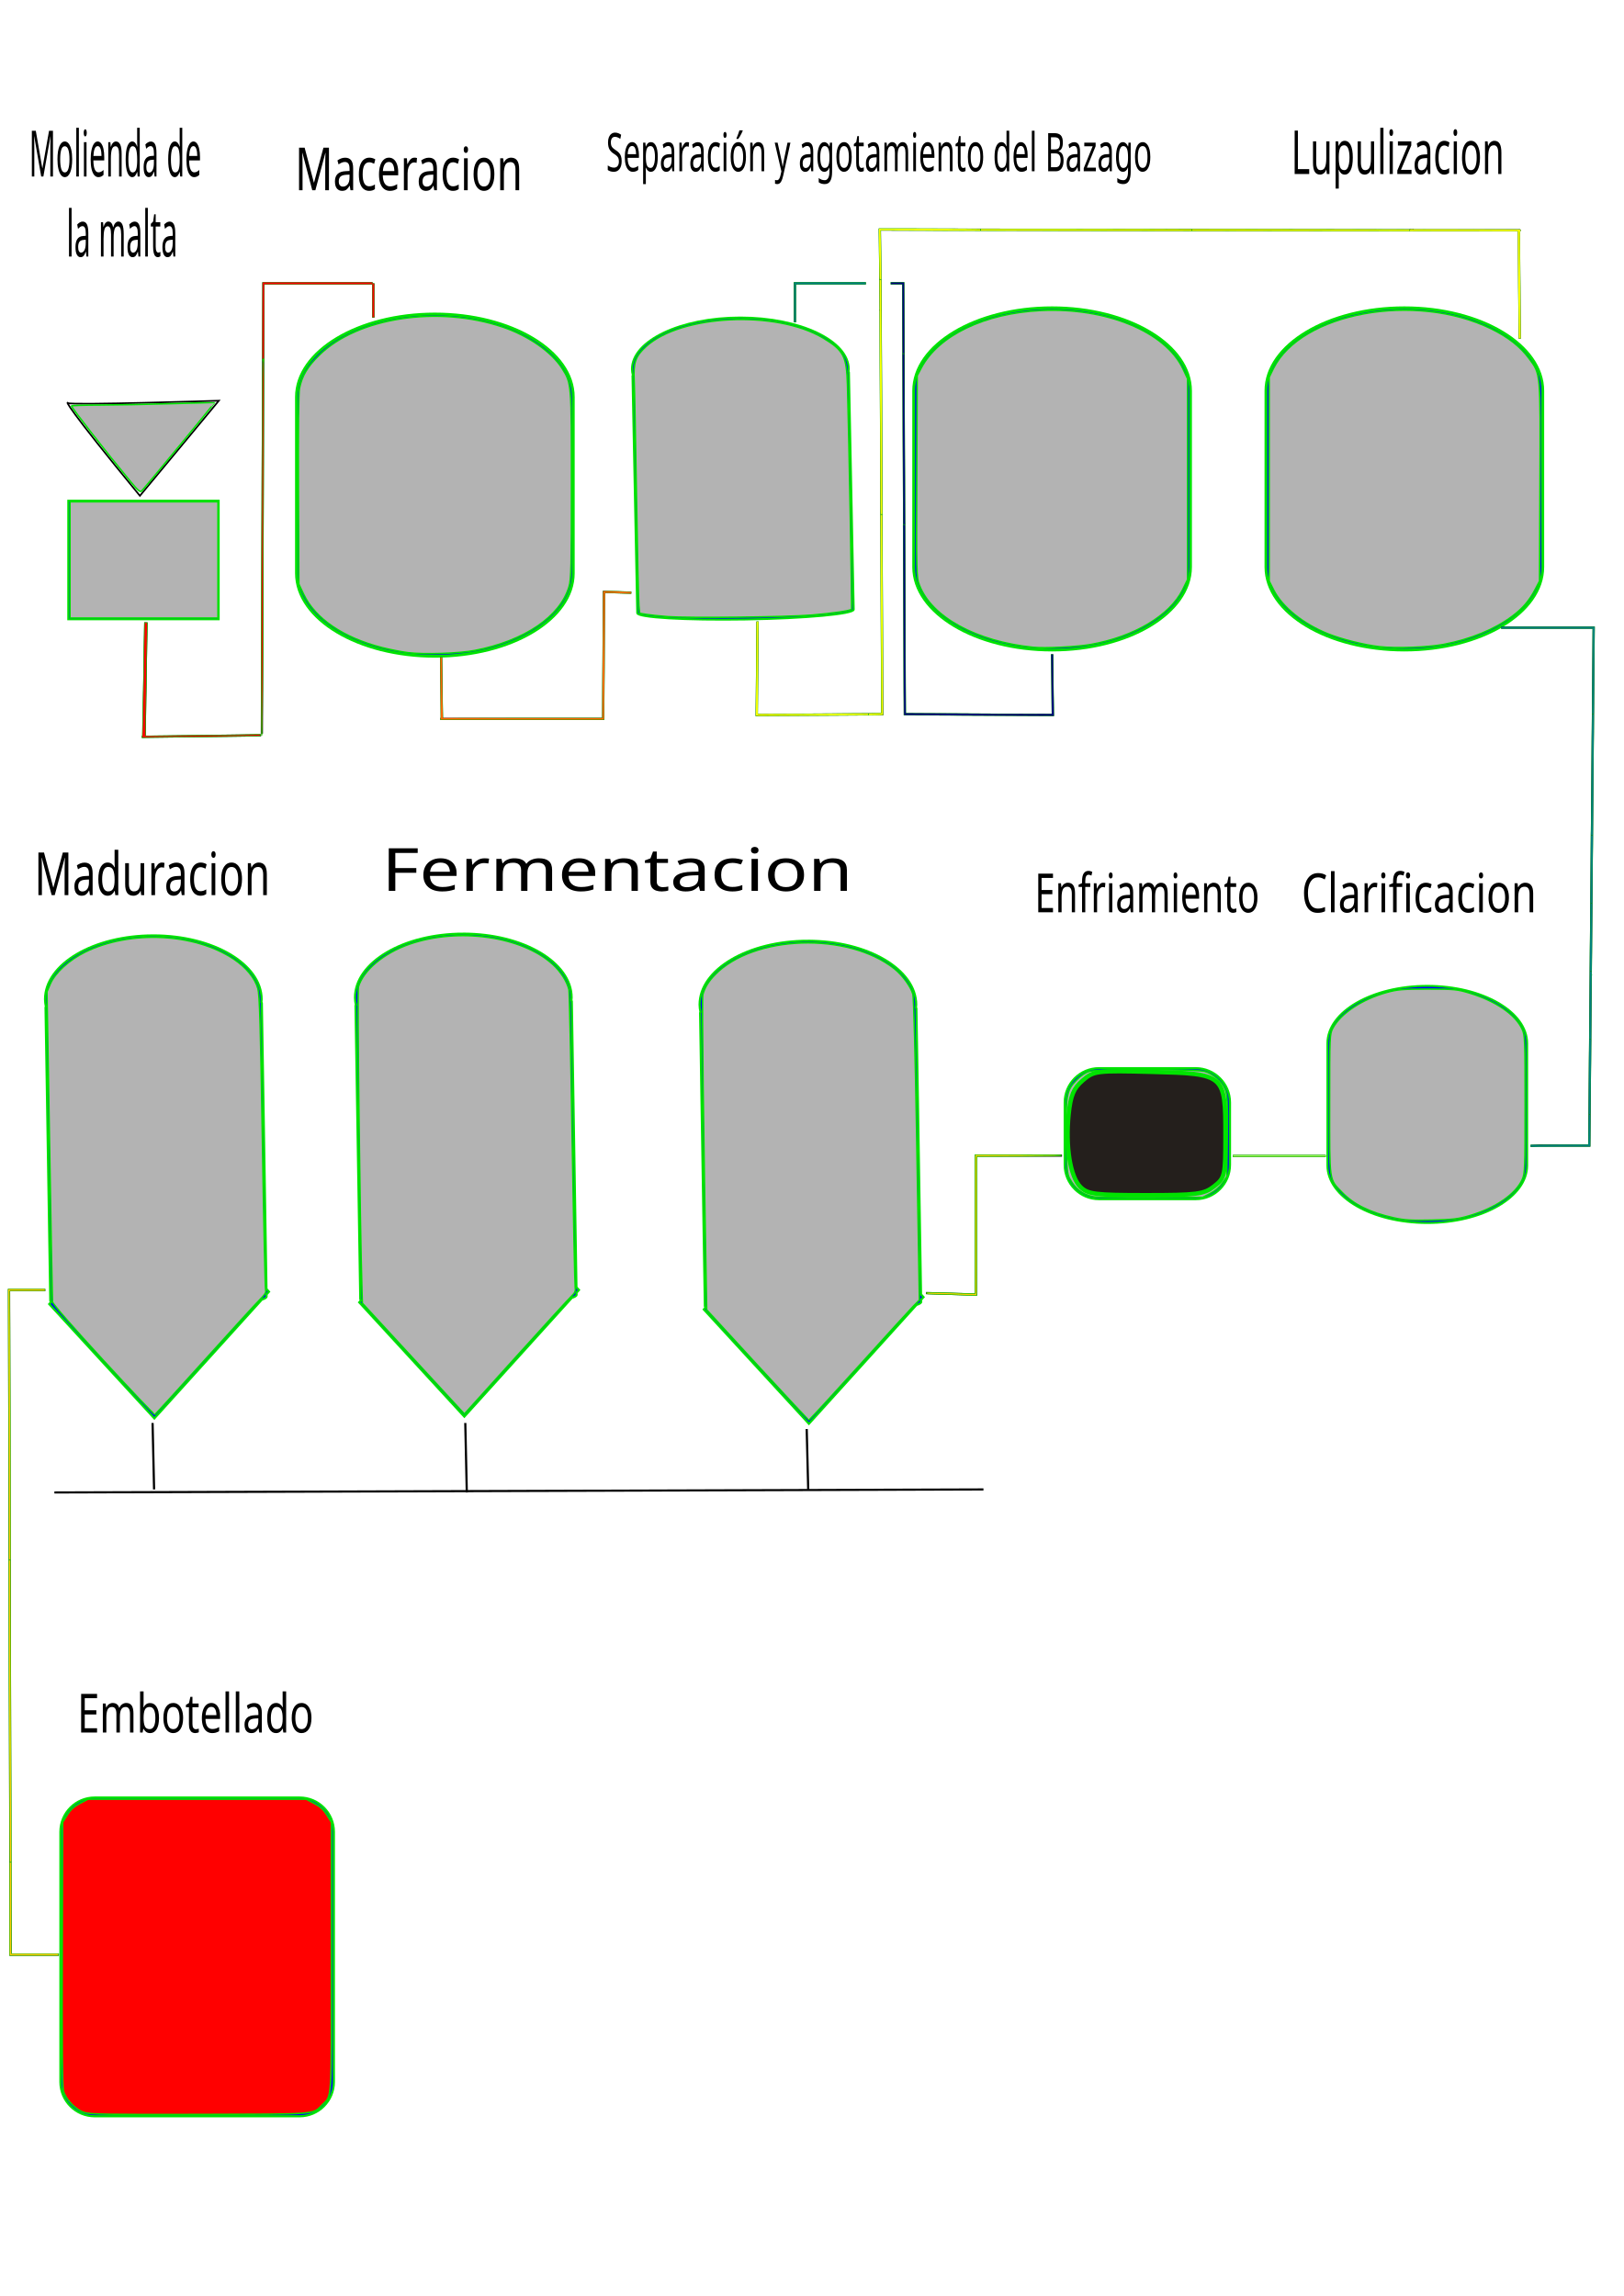
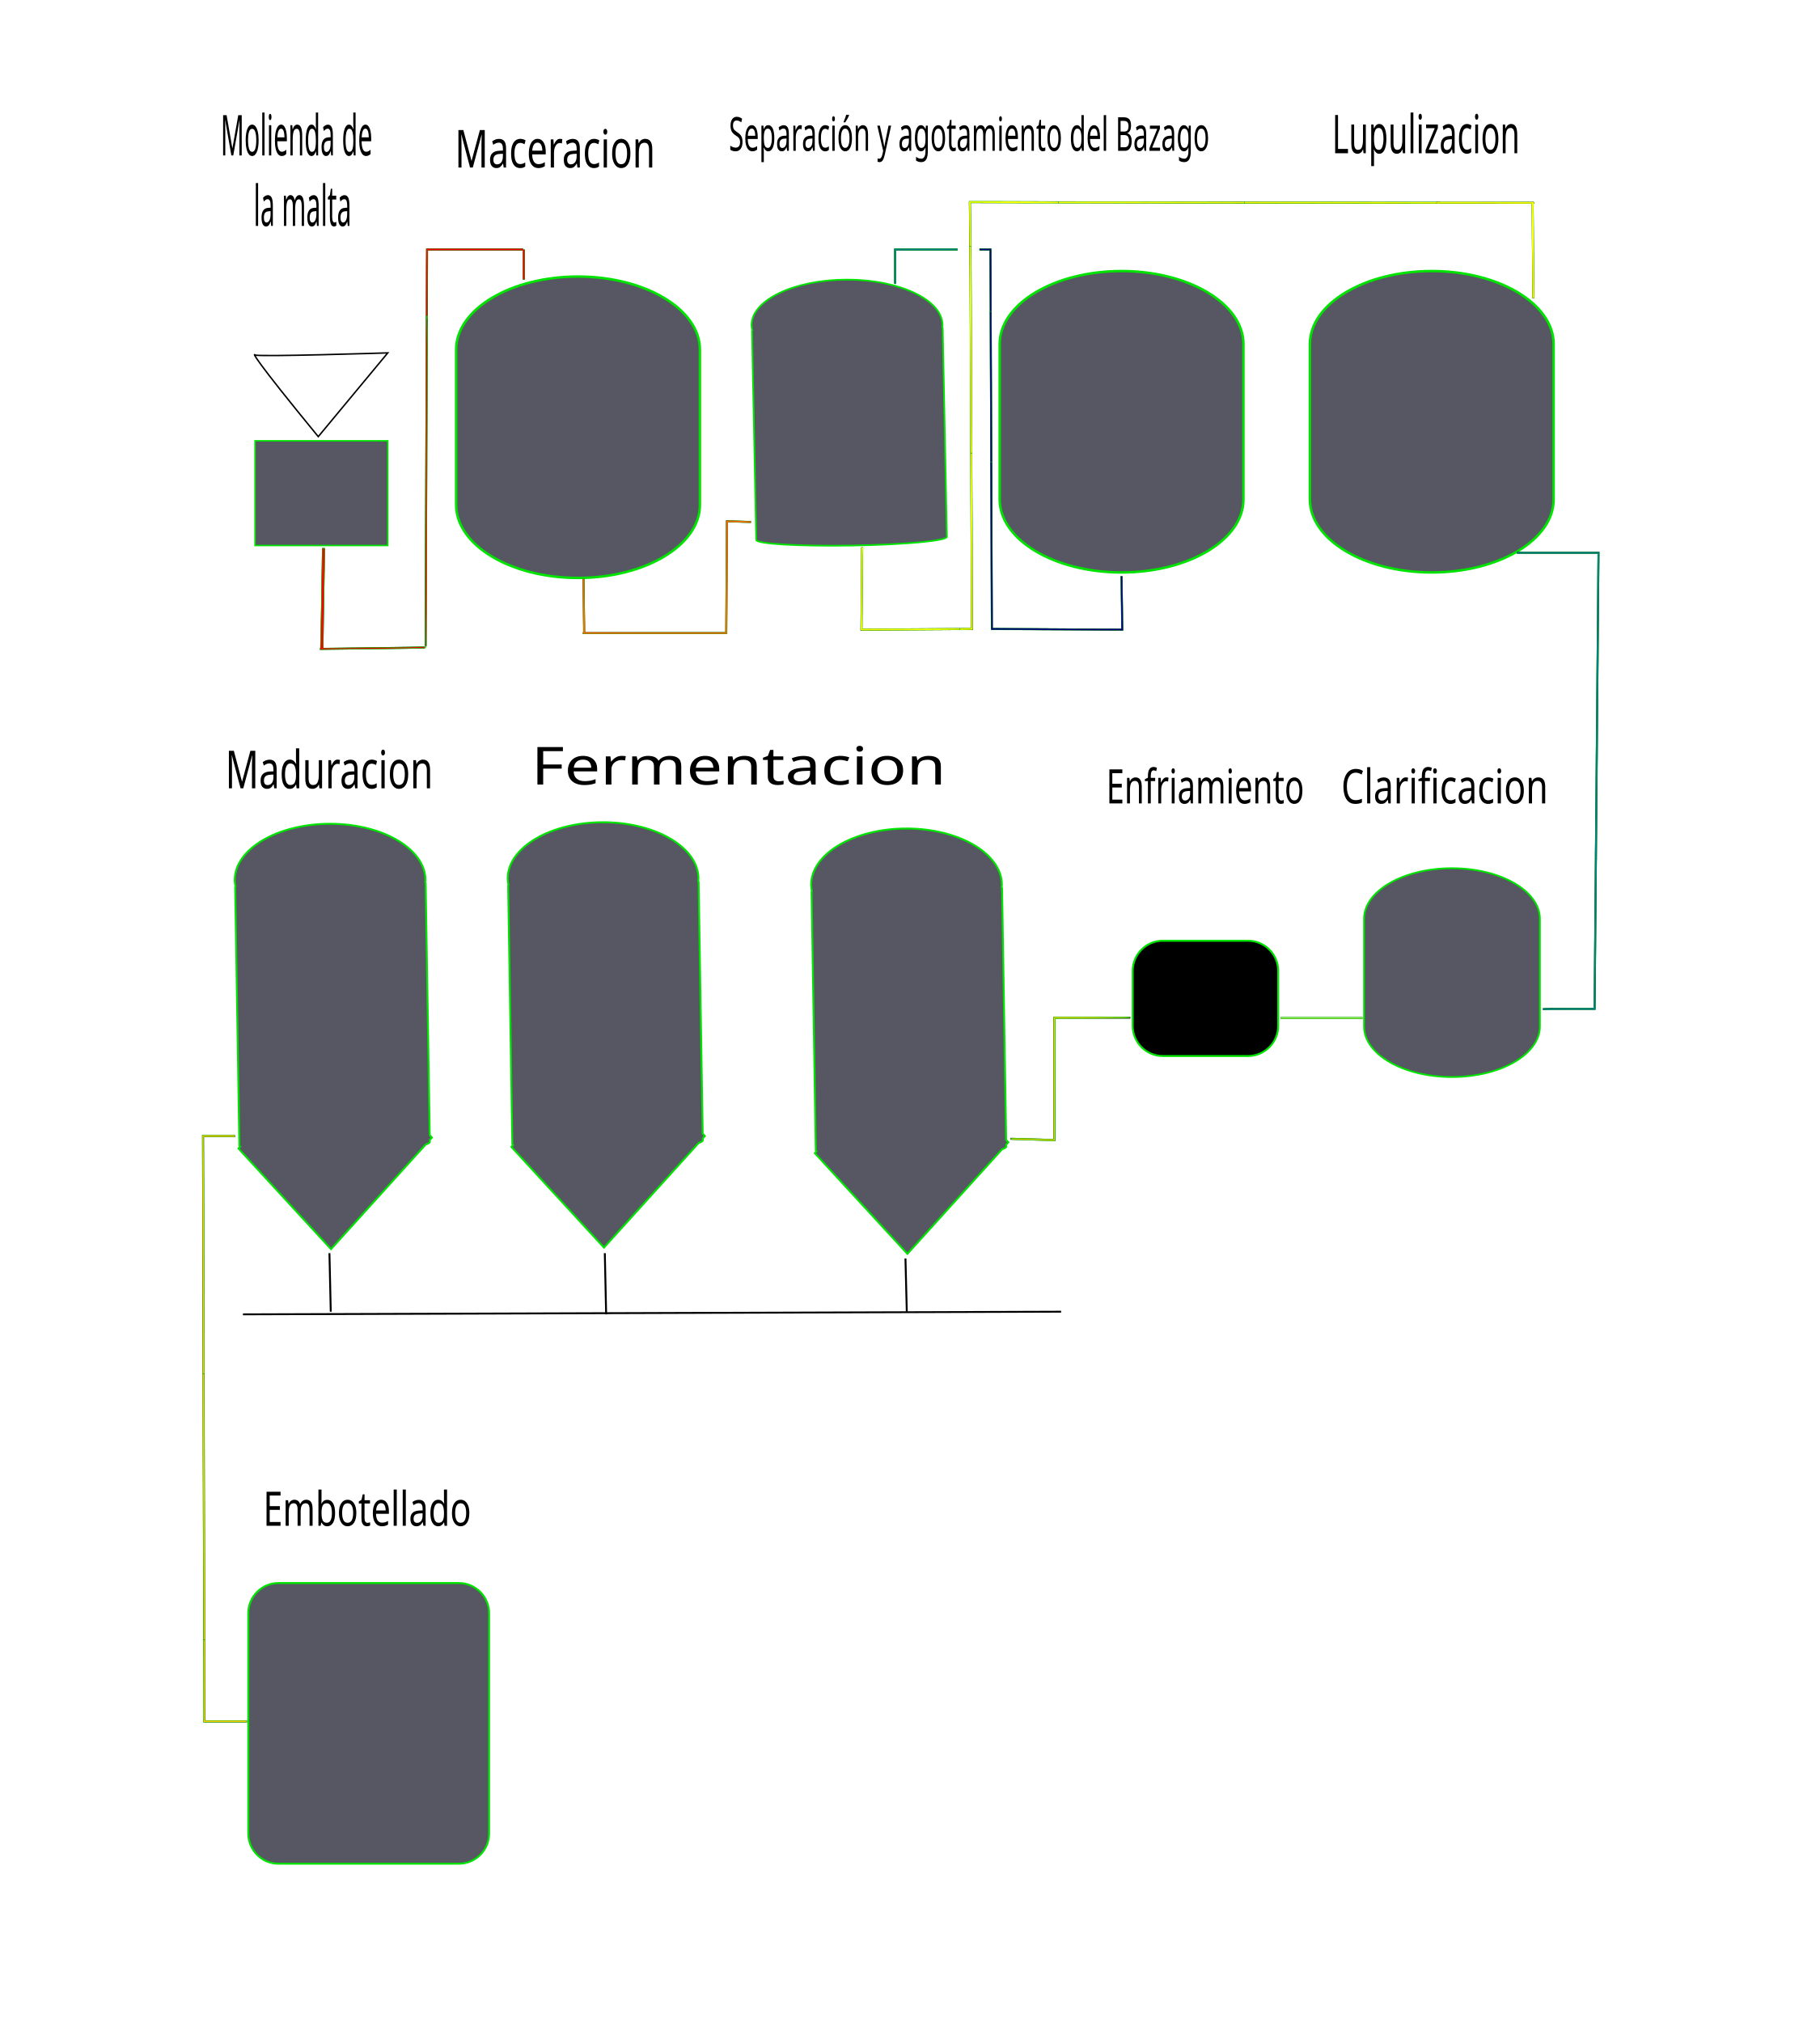
- <svg xmlns="http://www.w3.org/2000/svg" version="1.1" id="svg" viewBox="0 0 744.094 1052.362" height="297mm" width="210mm">
+ <svg xmlns="http://www.w3.org/2000/svg" version="1.1" id="svg" viewBox="0 0 744.094 1052.362" height="250mm" width="225mm">
  <defs id="defs4" />
-   <rect ry="38.025" rx="210.669" y="143.935" x="135.858" height="156.855" width="126.855" id="rect3336" topico="/PM/Brewery/a" style="opacity:1;fill:#0000ff;fill-opacity:1;stroke:#00e300;stroke-width:1.288;stroke-opacity:1" />
-   <rect style="opacity:1;fill:#0000ff;fill-opacity:1;stroke:#00e300;stroke-width:1.288;stroke-opacity:1" id="rect3338" width="126.855" height="156.855" x="418.716" y="141.078" rx="210.669" ry="38.025" />
-   <rect ry="38.025" rx="210.669" y="141.078" x="580.144" height="156.855" width="126.855" id="rect3340" style="opacity:1;fill:#0000ff;fill-opacity:1;stroke:#00e300;stroke-width:1.288;stroke-opacity:1" />
-   <path id="rect3342" d="m 339.285,145.54 a 49.678,23.673 0 0 0 -49.679,23.673 49.678,23.673 0 0 0 0.397,2.745 c -0.102,0.101 -0.168,0.202 -0.166,0.303 l 2.186,108.743 c 0.042,2.072 22.199,3.378 49.681,2.928 27.482,-0.45 49.572,-2.48 49.531,-4.552 l -2.184,-108.742 c -0.002,-0.11 -0.08,-0.217 -0.203,-0.322 a 49.678,23.673 0 0 0 0.115,-1.104 49.678,23.673 0 0 0 -49.677,-23.673 z" style="opacity:1;fill:#0000ff;fill-opacity:1;stroke:#00e300;stroke-width:0.885;stroke-opacity:1" />
-   <rect style="opacity:1;fill:#0000ff;fill-opacity:1;stroke:#00e300;stroke-width:0.911;stroke-opacity:1" id="rect3352" width="91.518" height="108.661" x="608.325" y="451.875" rx="151.985" ry="26.342" />
-   <rect ry="0" rx="67.557" y="229.428" x="31.217" height="54.485" width="69.066" id="rect3344" topico="/PM/Brewery/a" style="opacity:1;fill:#0000ff;fill-opacity:1;stroke:#00e300;stroke-width:0.765;stroke-opacity:1" />
-   <path id="path3346" d="m 64.106,227.248 c -33.985,-41.408 -33.985,-43.588 -32.889,-42.498 1.096,1.09 69.066,-1.09 69.066,-1.09 z" style="fill:none;fill-rule:evenodd;stroke:#000000;stroke-width:0.765px;stroke-linecap:butt;stroke-linejoin:miter;stroke-opacity:1" />
-   <rect rx="15.714" y="489.611" x="487.939" height="60" width="75.714" id="rect3365" style="opacity:1;fill:#0000ff;fill-opacity:1;stroke:#00e300;stroke-opacity:1" />
+   <rect ry="38.025" rx="210.669" y="143.935" x="135.858" height="156.855" width="126.855" id="maceracion" topico="/PM/Brewery/Maceracion" style="opacity:1;fill:#575764;fill-opacity:1;stroke:#00e300;stroke-width:1.288;stroke-opacity:1" />
+   <rect style="opacity:1;fill:#575764;fill-opacity:1;stroke:#00e300;stroke-width:1.288;stroke-opacity:1" id="agotamiento" topico="/PM/Brewery/agotamiento" width="126.855" height="156.855" x="418.716" y="141.078" rx="210.669" ry="38.025" />
+   <rect ry="38.025" rx="210.669" y="141.078" x="580.144" height="156.855" width="126.855" id="lupulizacion" topico="/PM/Brewery/Lupulizacion" style="opacity:1;fill:#575764;fill-opacity:1;stroke:#00e300;stroke-width:1.288;stroke-opacity:1" />
+   <path id="separacion" topico="/PM/Brewery/Separacion" d="m 339.285,145.54 a 49.678,23.673 0 0 0 -49.679,23.673 49.678,23.673 0 0 0 0.397,2.745 c -0.102,0.101 -0.168,0.202 -0.166,0.303 l 2.186,108.743 c 0.042,2.072 22.199,3.378 49.681,2.928 27.482,-0.45 49.572,-2.48 49.531,-4.552 l -2.184,-108.742 c -0.002,-0.11 -0.08,-0.217 -0.203,-0.322 a 49.678,23.673 0 0 0 0.115,-1.104 49.678,23.673 0 0 0 -49.677,-23.673 z" style="opacity:1;fill:#575764;fill-opacity:1;stroke:#00e300;stroke-width:0.885;stroke-opacity:1" />
+   <rect style="opacity:1;fill:#575764;fill-opacity:1;stroke:#00e300;stroke-width:0.911;stroke-opacity:1" id="clarificacion" topico="/PM/Brewery/Clarificacion" width="91.518" height="108.661" x="608.325" y="451.875" rx="151.985" ry="26.342" />
+   <rect ry="0" rx="67.557" y="229.428" x="31.217" height="54.485" width="69.066" id="molienda" topico="/PM/Brewery/Molienda" style="opacity:1;fill:#575764;fill-opacity:1;stroke:#00e300;stroke-width:0.765;stroke-opacity:1" />
+   <path id="malta" topico="/PM/Brewery/Malta" d="m 64.106,227.248 c -33.985,-41.408 -33.985,-43.588 -32.889,-42.498 1.096,1.09 69.066,-1.09 69.066,-1.09 z" style="fill:none;fill-rule:evenodd;stroke:#000000;stroke-width:0.765px;stroke-linecap:butt;stroke-linejoin:miter;stroke-opacity:1" />
+   <rect rx="15.714" y="489.611" x="487.939" height="60" width="75.714" id="enfriamiento" topico="/PM/Brewery/Enfriamiento" style="opacity:1;fill:#000000;fill-opacity:1;stroke:#00e300;stroke-opacity:1" />
  <path id="path3404" d="m 66.851,285.242 -0.845,52.456" style="fill:none;fill-rule:evenodd;stroke:#000000;stroke-width:1.538px;stroke-linecap:butt;stroke-linejoin:miter;stroke-opacity:1" />
  <path id="path3416" d="m 65,337.719 54.643,-0.714" style="fill:none;fill-rule:evenodd;stroke:#000000;stroke-width:1px;stroke-linecap:butt;stroke-linejoin:miter;stroke-opacity:1" />
  <path id="path3418" d="m 120,336.291 0.714,-206.429 50,0" style="fill:none;fill-rule:evenodd;stroke:#000000;stroke-width:1px;stroke-linecap:butt;stroke-linejoin:miter;stroke-opacity:1" />
  <path id="path3420" d="m 171.071,129.862 0,15.714" style="fill:none;fill-rule:evenodd;stroke:#000000;stroke-width:1px;stroke-linecap:butt;stroke-linejoin:miter;stroke-opacity:1" />
  <path id="path3426" d="M 202.143,301.291 202.5,329.505" style="fill:none;fill-rule:evenodd;stroke:#000000;stroke-width:1px;stroke-linecap:butt;stroke-linejoin:miter;stroke-opacity:1" />
  <path id="path3428" d="m 201.786,329.505 74.643,0 0.357,-58.214 12.5,0.357" style="fill:none;fill-rule:evenodd;stroke:#000000;stroke-width:1px;stroke-linecap:butt;stroke-linejoin:miter;stroke-opacity:1" />
  <path id="path3430" d="m 347.143,284.862 -0.357,42.857 57.5,-0.357 -0.714,-185.357" style="fill:none;fill-rule:evenodd;stroke:#000000;stroke-width:1px;stroke-linecap:butt;stroke-linejoin:miter;stroke-opacity:1" />
  <path id="path3436" d="m 403.571,142.362 -0.357,-37.143 243.214,0.357" style="fill:none;fill-rule:evenodd;stroke:#000000;stroke-width:1px;stroke-linecap:butt;stroke-linejoin:miter;stroke-opacity:1" />
  <path id="path3438" d="m 647.5,105.576 c 4.405,0 8.81,0 13.214,0 6.786,0 13.571,0 20.357,0 2.976,0 5.952,0 8.929,0 1.31,0 2.619,0 3.929,0 0.714,0 1.429,0 2.143,0 0.119,0 0.357,-0.119 0.357,0 0,0.119 -0.238,0 -0.357,0 l 0.357,49.643" style="fill:none;fill-rule:evenodd;stroke:#000000;stroke-width:1px;stroke-linecap:butt;stroke-linejoin:miter;stroke-opacity:1" />
  <path id="path3442" d="m 482.143,299.862 0.357,27.857 -64.286,-0.357 -3.571,0 -0.714,-197.5 -5.714,0" style="fill:none;fill-rule:evenodd;stroke:#000000;stroke-width:1px;stroke-linecap:butt;stroke-linejoin:miter;stroke-opacity:1" />
  <path id="path3444" d="m 396.786,129.862 -32.5,0 0,17.857" style="fill:none;fill-rule:evenodd;stroke:#000000;stroke-width:1px;stroke-linecap:butt;stroke-linejoin:miter;stroke-opacity:1" />
  <path id="path3446" d="m 687.914,287.677 42.426,0 -2.02,237.386 -23.233,0 -3.658,0.157" style="fill:none;fill-rule:evenodd;stroke:#000000;stroke-width:1px;stroke-linecap:butt;stroke-linejoin:miter;stroke-opacity:1" />
  <path id="path3448" d="m 607.5,529.862 -42.5,0" style="fill:none;fill-rule:evenodd;stroke:#000000;stroke-width:1px;stroke-linecap:butt;stroke-linejoin:miter;stroke-opacity:1" />
  <path id="path3460" d="m 486.684,529.679 -39.461,0 0,63.691 -22.846,-0.692" style="fill:none;fill-rule:evenodd;stroke:#000000;stroke-width:1px;stroke-linecap:butt;stroke-linejoin:miter;stroke-opacity:1" />
-   <rect rx="15.714" y="823.905" x="27.692" height="146.074" width="125.306" id="rect3462" style="opacity:1;fill:#0000ff;fill-opacity:1;stroke:#00e300;stroke-opacity:1" />
+   <rect rx="15.714" y="823.905" x="27.692" height="146.074" width="125.306" id="embotellado" topico="/PM/Brewery/Embotellado" style="opacity:1;fill:#575764;fill-opacity:1;stroke:#00e300;stroke-opacity:1" />
  <path id="path3464" d="m 20.769,591.293 -16.615,0 0.692,304.61 22.153,0" style="fill:none;fill-rule:evenodd;stroke:#000000;stroke-width:1px;stroke-linecap:butt;stroke-linejoin:miter;stroke-opacity:1" />
-   <path id="path3466" d="m 32.054,256.635 0,-26.653 33.922,0 33.922,0 0,26.653 0,26.653 -33.922,0 -33.922,0 0,-26.653 z" style="opacity:1;fill:#b3b3b3;fill-opacity:1;stroke:#00e300;stroke-width:0.692;stroke-opacity:1" />
-   <path id="path3468" d="M 59.626,220.511 C 48.322,206.831 32.746,186.869 32.746,186.062 c 0,-0.213 5.841,-0.4 12.981,-0.416 7.139,-0.016 21.859,-0.301 32.711,-0.634 10.852,-0.332 19.799,-0.537 19.882,-0.454 0.143,0.143 -31.49,38.522 -33.343,40.453 -0.718,0.748 -1.688,-0.068 -5.35,-4.5 z" style="opacity:1;fill:#b3b3b3;fill-opacity:1;stroke:#00e300;stroke-width:0.692;stroke-opacity:1" />
-   <path id="path3470" d="m 187.021,299.164 c -2.915,-0.361 -8.234,-1.401 -11.82,-2.311 -17.889,-4.538 -30.744,-13.268 -36.059,-24.487 l -2.205,-4.655 -0.198,-43.246 c -0.126,-27.586 0.058,-44.439 0.509,-46.542 1.256,-5.859 3.549,-9.707 8.994,-15.095 17.517,-17.335 54.605,-23.003 84.294,-12.882 11.671,3.978 22.289,11.403 27.066,18.928 4.316,6.797 4.295,6.534 4.295,53.491 0,36.944 -0.148,43.176 -1.1,46.431 -4.047,13.841 -20.435,24.964 -43.259,29.361 -7.1,1.368 -23.293,1.902 -30.517,1.006 z" style="opacity:1;fill:#b3b3b3;fill-opacity:1;stroke:#00e300;stroke-width:0.692;stroke-opacity:1" />
-   <path id="path3472" d="m 305.856,282.639 c -3.808,-0.301 -8.228,-0.769 -9.822,-1.041 l -2.899,-0.494 -0.361,-3.581 c -0.198,-1.97 -0.693,-24.454 -1.099,-49.965 -0.406,-25.511 -0.887,-49.452 -1.069,-53.202 -0.399,-8.227 0.589,-11.063 5.395,-15.472 16.065,-14.738 59.739,-16.857 81.249,-3.942 9.431,5.662 10.763,8.262 11.137,21.732 0.727,26.213 2.1,102.166 1.855,102.571 -0.415,0.685 -8.531,1.877 -18.272,2.684 -11.177,0.926 -57.13,1.419 -66.114,0.71 z" style="opacity:1;fill:#b3b3b3;fill-opacity:1;stroke:#00e300;stroke-width:0.692;stroke-opacity:1" />
-   <path id="path3480" d="m 473.622,296.719 c -26.215,-2.655 -46.777,-13.887 -52.295,-28.565 -1.355,-3.604 -1.39,-5.036 -1.203,-49.845 l 0.192,-46.135 1.844,-3.493 c 7.904,-14.975 29.057,-25.135 54.925,-26.381 29.844,-1.438 56.926,9.672 64.971,26.653 l 2.182,4.605 0,46.052 0,46.052 -2.268,4.607 c -5.836,11.855 -22.29,21.65 -42.267,25.161 -6.069,1.067 -20.986,1.803 -26.079,1.287 z" style="opacity:1;fill:#b3b3b3;fill-opacity:1;stroke:#00e300;stroke-width:0.692;stroke-opacity:1" />
-   <path id="path3482" d="m 632.132,296.414 c -6.913,-0.789 -17.241,-3.375 -23.563,-5.899 -11.345,-4.53 -20.927,-12.265 -24.872,-20.076 l -2.077,-4.112 0,-46.73 0,-46.73 1.911,-3.891 c 12.631,-25.72 65,-35.3 99.856,-18.268 7.752,3.788 13.316,8.159 17.333,13.615 5.38,7.308 5.23,5.614 5.013,56.73 l -0.192,45.275 -1.991,3.784 c -2.794,5.31 -5.658,8.672 -10.47,12.289 -8.046,6.049 -19.161,10.622 -31.517,12.965 -7.195,1.365 -22.029,1.893 -29.431,1.049 z" style="opacity:1;fill:#b3b3b3;fill-opacity:1;stroke:#00e300;stroke-width:0.692;stroke-opacity:1" />
-   <path id="path3484" d="m 638.735,558.187 c -10.94,-2.445 -18.291,-6.055 -23.637,-11.605 -6.132,-6.367 -5.786,-3.951 -5.786,-40.375 0,-31.6 0.027,-32.243 1.486,-34.966 3.635,-6.785 13.461,-13.279 24.821,-16.404 4.814,-1.324 7.259,-1.522 18.692,-1.513 12.358,0.009 13.529,0.125 19.359,1.91 11.89,3.64 20.901,9.86 23.919,16.51 1.269,2.795 1.345,4.751 1.345,34.463 0,29.712 -0.076,31.668 -1.345,34.463 -3.031,6.678 -12.136,12.945 -23.919,16.464 -5.384,1.608 -7.716,1.887 -17.628,2.111 -9.378,0.212 -12.476,0.022 -17.307,-1.058 z" style="opacity:1;fill:#b3b3b3;fill-opacity:1;stroke:#00e300;stroke-width:0.692;stroke-opacity:1" />
-   <path id="path3486" d="m 500.968,548.505 c -4.943,-1.046 -8.298,-3.643 -10.823,-8.375 -1.131,-2.121 -1.322,-4.411 -1.525,-18.346 -0.287,-19.658 0.121,-22.012 4.625,-26.654 2.08,-2.145 4.205,-3.591 5.992,-4.08 3.776,-1.033 48.512,-1.034 52.614,-0.001 3.979,1.002 8.26,4.733 9.672,8.43 0.959,2.511 1.095,5.686 0.92,21.396 l -0.206,18.447 -2.083,2.962 c -1.259,1.791 -3.442,3.662 -5.518,4.731 l -3.435,1.769 -23.905,0.117 c -13.148,0.065 -24.995,-0.113 -26.328,-0.395 z" style="opacity:1;fill:#b3b3b3;fill-opacity:1;stroke:#00e300;stroke-width:0.692;stroke-opacity:1" />
-   <path id="path3488" d="m 38.653,968.284 c -3.953,-1.231 -8.521,-5.95 -9.585,-9.901 -0.519,-1.929 -0.693,-21.33 -0.563,-62.943 l 0.188,-60.155 2.088,-3.376 c 1.52,-2.458 3.095,-3.902 5.79,-5.311 l 3.703,-1.934 50.033,0 50.033,0 3.703,1.934 c 2.696,1.408 4.271,2.853 5.79,5.311 l 2.088,3.377 0,61.669 c 0,67.946 0.293,63.263 -4.248,67.805 -4.495,4.495 -1.173,4.235 -55.982,4.384 -41.674,0.114 -50.369,-0.027 -53.04,-0.859 z" style="opacity:1;fill:#ff0000;fill-opacity:1;stroke:#00e300;stroke-width:0.692;stroke-opacity:1" />
  <path id="path3490" d="m 65.18,337.492 c 0.091,-0.325 0.352,-12.184 0.58,-26.353 l 0.415,-25.761 0.685,0 0.685,0 -0.153,7.649 c -0.266,13.314 -0.739,44.115 -0.679,44.204 0.073,0.108 44.81,-0.408 49.35,-0.569 3.134,-0.111 3.365,-0.088 3.365,0.326 0,0.489 3.538,0.407 -40.609,0.931 l -13.807,0.164 0.165,-0.591 z" style="opacity:1;fill:#ff0000;fill-opacity:1;stroke:#00e300;stroke-width:0.245;stroke-opacity:1" />
  <path id="path3492" d="m 119.76,291.454 c 0.439,-124.493 0.455,-126.989 0.848,-126.989 0.326,0 0.349,5.713 0.206,50.611 -0.341,107.161 -0.444,122.069 -0.849,122.069 -0.326,0 -0.349,-5.165 -0.206,-45.691 z" style="opacity:1;fill:#ff0000;fill-opacity:1;stroke:#00e300;stroke-width:0.245;stroke-opacity:1" />
  <path id="path3494" d="m 120.191,157.022 c -0.012,-5.015 0.015,-13.289 0.059,-18.388 l 0.081,-9.27 25.191,0 25.191,0 0,0.306 c 0,0.268 0.053,0.306 0.428,0.306 l 0.428,0 0,7.771 0,7.771 -0.49,0 -0.49,0 0,-7.588 0,-7.588 -24.721,0 -24.721,0 -7e-5,6.211 c -8e-5,7.235 -0.168,29.874 -0.215,28.974 -0.045,-0.869 -0.13,-1.163 -0.335,-1.163 -0.203,0 -0.285,0.28 -0.344,1.163 -0.022,0.337 -0.05,-3.491 -0.062,-8.506 z" style="opacity:1;fill:#ff0000;fill-opacity:1;stroke:#00e300;stroke-width:0.122;stroke-opacity:1" />
  <path id="path3496" d="m 121.072,165.344 c 0,-0.774 0.02,-1.091 0.044,-0.704 0.024,0.387 0.024,1.02 0,1.407 -0.024,0.387 -0.044,0.07 -0.044,-0.704 z" style="opacity:1;fill:#ff0000;fill-opacity:1;stroke:#00e300;stroke-width:0.122;stroke-opacity:1" />
  <path id="path3498" d="m 120.793,165.198 c 0.007,-0.29 0.056,-0.665 0.11,-0.833 0.073,-0.228 0.101,-0.113 0.11,0.452 0.007,0.417 -0.043,0.792 -0.11,0.833 -0.075,0.046 -0.118,-0.129 -0.11,-0.452 z" style="opacity:1;fill:#ff0000;fill-opacity:1;stroke:#00e300;stroke-width:0.122;stroke-opacity:1" />
  <path id="path3504" d="m 201.862,329.547 c 0,-0.222 0.043,-0.456 0.097,-0.52 0.053,-0.064 0.031,-4.935 -0.05,-10.825 -0.08,-5.89 -0.151,-12.099 -0.158,-13.799 l -0.012,-3.09 0.428,0 0.428,0 0.004,1.316 c 0.003,1.133 0.345,26.351 0.358,26.434 0.003,0.017 16.444,0.031 36.536,0.031 l 36.531,0 0.009,-5.844 c 0.019,-12.491 0.309,-52.279 0.382,-52.352 0.071,-0.071 6.388,0.079 10.899,0.26 l 1.928,0.077 0,0.414 0,0.414 -1.01,-0.01 c -0.555,-0.005 -3.24,-0.077 -5.966,-0.16 -2.726,-0.083 -4.973,-0.139 -4.994,-0.126 -0.035,0.023 -0.381,49.456 -0.387,55.459 l -0.003,2.723 -37.51,0 -37.51,0 0,-0.404 z" style="opacity:1;fill:#ff6600;fill-opacity:1;stroke:#00e300;stroke-width:0.122;stroke-opacity:1" />
  <path id="path3506" d="m 346.392,325.596 c -0.002,-1.408 0.064,-11.137 0.146,-21.62 l 0.149,-19.061 0.474,0 0.474,0 -0.071,4.13 c -0.12,6.999 -0.341,38.103 -0.271,38.173 0.036,0.036 9.253,0.005 20.481,-0.07 11.228,-0.075 22.631,-0.136 25.341,-0.135 l 4.926,9.5e-4 0,0.408 0,0.408 -11.167,0.081 c -6.142,0.044 -17.762,0.117 -25.823,0.162 l -14.655,0.082 -0.003,-2.559 z" style="opacity:1;fill:#ffff00;fill-opacity:1;stroke:#00e300;stroke-width:0.122;stroke-opacity:1" />
  <path id="path3508" d="m 398.147,327.475 0,-0.425 1.01,-0.079 c 0.555,-0.043 1.836,-0.079 2.845,-0.079 l 1.836,-7.3e-4 -0.027,-6.517 c -0.168,-40.874 -0.281,-72.261 -0.28,-77.774 l 0.001,-6.762 0.428,0 0.428,0 0.004,4.62 c 0.002,2.541 0.081,23.206 0.174,45.923 0.094,22.717 0.144,41.329 0.111,41.362 -0.033,0.033 -1.515,0.081 -3.295,0.107 l -3.236,0.048 0,-0.425 z" style="opacity:1;fill:#ffff00;fill-opacity:1;stroke:#00e300;stroke-width:0.122;stroke-opacity:1" />
  <path id="path3510" d="m 403.488,231.159 c -0.04,-2.507 -0.129,-22.292 -0.199,-43.966 -0.07,-21.674 -0.162,-43.826 -0.206,-49.228 l -0.079,-9.821 0.431,0 0.431,0 0.081,7.985 c 0.044,4.392 0.133,22.414 0.196,40.049 0.064,17.635 0.15,38.246 0.193,45.801 l 0.077,13.737 -0.426,0 -0.426,0 -0.072,-4.559 z" style="opacity:1;fill:#ffff00;fill-opacity:1;stroke:#00e300;stroke-width:0.122;stroke-opacity:1" />
  <path id="path3512" d="m 402.995,127.134 c -0.038,-0.488 -0.103,-5.72 -0.144,-11.626 l -0.076,-10.739 16.268,0 c 8.948,0 19.416,0.036 23.264,0.081 l 6.996,0.081 0,0.428 0,0.428 -22.834,-0.084 -22.834,-0.084 0.072,6.581 c 0.039,3.619 0.103,8.66 0.142,11.201 l 0.07,4.62 -0.428,0 -0.428,0 -0.068,-0.887 z" style="opacity:1;fill:#ffff00;fill-opacity:1;stroke:#00e300;stroke-width:0.122;stroke-opacity:1" />
  <path id="path3514" d="m 477.752,105.779 -28.301,-0.031 0,-0.428 0,-0.428 31.177,5e-5 c 17.147,2e-5 38.901,0.037 48.341,0.081 l 17.164,0.081 0,0.408 0,0.408 -20.04,-0.03 c -11.022,-0.017 -32.775,-0.044 -48.341,-0.061 z" style="opacity:1;fill:#ffff00;fill-opacity:1;stroke:#00e300;stroke-width:0.122;stroke-opacity:1" />
  <path id="path3516" d="m 566.447,105.901 -20.224,-0.031 0,-0.428 0,-0.428 20.224,3e-5 c 11.123,1e-5 33.647,0.037 50.054,0.082 l 29.831,0.082 0,0.408 0,0.408 -29.831,-0.03 c -16.407,-0.017 -38.931,-0.044 -50.054,-0.061 z" style="opacity:1;fill:#ffff00;fill-opacity:1;stroke:#00e300;stroke-width:0.122;stroke-opacity:1" />
  <path id="path3518" d="m 646.053,105.495 1.836,0" style="fill:#ffff00;fill-rule:evenodd;stroke:#000000;stroke-width:1px;stroke-linecap:butt;stroke-linejoin:miter;stroke-opacity:1;fill-opacity:1" />
  <path id="path4320" d="m 695.948,153.054 c -0.003,-4.175 -0.338,-46.99 -0.368,-47.02 -0.017,-0.017 -11.156,-0.033 -24.753,-0.036 l -24.723,-0.006 0,-0.451 -10e-6,-0.451 25.204,0.023 c 13.862,0.013 25.272,0.044 25.355,0.071 0.236,0.074 0.242,0.6 0.009,0.77 -0.129,0.094 -0.129,1.708 -7e-5,20.431 0.077,11.181 0.164,22.227 0.195,24.548 l 0.055,4.219 -0.486,0 -0.486,0 -0.002,-2.099 0,0 z" style="opacity:1;fill:#ffff00;fill-opacity:1;stroke:#00e300;stroke-width:0.087;stroke-opacity:1" />
  <path id="path3390" d="m 449.708,327.977 c -6.832,-0.044 -17.605,-0.088 -23.94,-0.098 l -11.518,-0.018 -0.078,-11.534 c -0.043,-6.344 -0.105,-22.466 -0.139,-35.827 -0.034,-13.361 -0.095,-27.831 -0.136,-32.156 l -0.074,-7.863 0.483,0 0.483,0 0.081,27.077 c 0.045,14.892 0.117,34.326 0.162,43.186 l 0.081,16.109 8.333,0.077 c 15.941,0.148 58.458,0.35 58.529,0.279 0.076,-0.076 -0.163,-23.676 -0.262,-25.935 l -0.058,-1.316 0.487,0 0.487,0 -4.9e-4,2.05 c -4.9e-4,2.156 0.208,19.213 0.287,23.558 l 0.047,2.539 -10.416,-0.024 c -5.729,-0.013 -16.006,-0.06 -22.838,-0.105 z" style="opacity:1;fill:#000080;fill-opacity:1;stroke:#00e300;stroke-width:0.122;stroke-opacity:1" />
  <path id="path3392" d="m 413.808,217.198 c -0.044,-12.738 -0.116,-30.334 -0.159,-39.101 l -0.079,-15.94 0.429,0 0.429,0 0.079,8.659 c 0.043,4.762 0.108,21.931 0.143,38.153 0.035,16.222 0.094,29.921 0.131,30.442 l 0.067,0.948 -0.48,0 -0.48,0 -0.08,-23.161 z" style="opacity:1;fill:#000080;fill-opacity:1;stroke:#00e300;stroke-width:0.122;stroke-opacity:1" />
  <path id="path3394" d="m 413.565,150.378 c -0.045,-6.411 -0.081,-13.543 -0.081,-15.848 l -7e-5,-4.192 -2.631,0 -2.631,0 0,-0.49 0,-0.49 3.04,0 3.04,0 0.081,6.517 c 0.045,3.584 0.081,10.936 0.081,16.338 l 1.3e-4,9.821 -0.408,0 -0.408,0 -0.081,-11.657 z" style="opacity:1;fill:#000080;fill-opacity:1;stroke:#00e300;stroke-width:0.122;stroke-opacity:1" />
  <path id="path3396" d="m 363.888,138.537 0,-9.179 16.399,0 16.399,0 0,0.49 0,0.49 -15.971,0 -15.971,0 0,8.689 0,8.689 -0.428,0 -0.428,0 0,-9.179 z" style="opacity:1;fill:#008080;fill-opacity:1;stroke:#00e300;stroke-width:0.122;stroke-opacity:1" />
  <path id="path3398" d="m 729.561,325.915 c -4.3e-4,-1.851 0.241,-30.856 0.29,-34.788 l 0.037,-2.964 -20.975,0 -20.975,0 0,-0.476 0,-0.476 21.418,0 21.418,0 0.003,1.233 c 0.007,3.322 -0.276,37.262 -0.318,38.033 l -0.048,0.887 -0.424,0 -0.424,0 -3.4e-4,-1.449 -2e-5,0 z" style="opacity:1;fill:#008080;fill-opacity:1;stroke:#00e300;stroke-width:0.087;stroke-opacity:1" />
  <path id="path3400" d="m 729.087,380.26 c 0.025,-1.368 0.123,-12.554 0.217,-24.858 0.094,-12.303 0.195,-23.626 0.224,-25.161 l 0.053,-2.791 0.423,0 0.423,0 -10e-4,2.531 c -5.5e-4,1.392 -0.097,13.532 -0.215,26.978 -0.118,13.446 -0.215,24.748 -0.215,25.117 l -10e-4,0.671 -0.477,0 -0.477,0 0.046,-2.488 z" style="opacity:1;fill:#008080;fill-opacity:1;stroke:#00e300;stroke-width:0.087;stroke-opacity:1" />
  <path id="path3402" d="m 728.83,410.375 c 0.064,-4.93 0.213,-22.622 0.213,-25.312 l -1.6e-4,-2.228 0.476,0 0.476,0 -0.002,0.627 c -10e-4,0.345 -0.059,6.741 -0.128,14.214 -0.069,7.472 -0.127,14.18 -0.128,14.906 l -0.002,1.32 -0.475,0 -0.475,0 0.046,-3.526 z" style="opacity:1;fill:#008080;fill-opacity:1;stroke:#00e300;stroke-width:0.087;stroke-opacity:1" />
  <path id="path3405" d="m 728.567,441.096 c 0.067,-5.341 0.215,-22.664 0.215,-25.128 l 0,-1.98 0.476,0 0.476,0 -0.002,0.281 c -10e-4,0.155 -0.059,6.395 -0.128,13.868 -0.069,7.472 -0.127,14.336 -0.128,15.252 l -0.002,1.666 -0.479,0 -0.479,0 0.05,-3.959 z" style="opacity:1;fill:#008080;fill-opacity:1;stroke:#00e300;stroke-width:0.087;stroke-opacity:1" />
  <path id="path3407" d="m 729.5,446.829 c 6.5e-4,-0.238 0.018,-0.325 0.037,-0.194 0.02,0.132 0.019,0.326 -10e-4,0.433 -0.021,0.106 -0.037,-0.001 -0.036,-0.239 z" style="opacity:1;fill:#008080;fill-opacity:1;stroke:#00e300;stroke-width:0.087;stroke-opacity:1" />
  <path id="path3409" d="m 728.305,471.816 c 0.068,-5.646 0.218,-22.839 0.218,-25.009 l 1.4e-4,-1.666 0.476,0 0.476,0 -0.046,4.175 c -0.072,6.542 -0.213,23.191 -0.213,25.135 l 0,1.756 -0.482,0 -0.482,0 0.053,-4.392 z" style="opacity:1;fill:#008080;fill-opacity:1;stroke:#00e300;stroke-width:0.087;stroke-opacity:1" />
  <path id="path3411" d="m 728.002,508.854 c 10e-4,-1.083 0.059,-8.083 0.128,-15.555 0.069,-7.472 0.127,-14.355 0.128,-15.295 l 0.002,-1.709 0.487,0 0.487,0 -0.055,2.921 c -0.03,1.606 -0.095,8.976 -0.144,16.377 -0.049,7.401 -0.112,13.856 -0.138,14.344 l -0.049,0.887 -0.424,0 -0.424,0 0.002,-1.969 z" style="opacity:1;fill:#008080;fill-opacity:1;stroke:#00e300;stroke-width:0.087;stroke-opacity:1" />
  <path id="path3413" d="m 701.49,525.52 c -0.03,-0.111 -0.055,-0.326 -0.055,-0.477 l -0.001,-0.274 0.627,-0.053 c 0.345,-0.029 6.278,-0.074 13.185,-0.1 l 12.558,-0.047 0.055,-0.578 c 0.03,-0.318 0.055,-2.451 0.055,-4.74 3.4e-4,-2.289 0.026,-5.102 0.058,-6.252 l 0.057,-2.091 0.419,0 0.419,0 -9e-5,3.224 c -5e-5,1.773 -0.026,5.061 -0.057,7.307 l -0.057,4.083 -13.378,0.037 c -7.358,0.02 -13.479,0.065 -13.603,0.1 -0.19,0.053 -0.234,0.031 -0.28,-0.139 l -1e-5,0 z" style="opacity:1;fill:#008080;fill-opacity:1;stroke:#00e300;stroke-width:0.087;stroke-opacity:1" />
  <path id="path3415" d="m 565.016,529.821 0,-0.428 21.233,0 21.233,0 0,0.428 0,0.428 -21.233,0 -21.233,0 0,-0.428 z" style="opacity:1;fill:#99ff55;fill-opacity:1;stroke:#00e300;stroke-width:0.122;stroke-opacity:1" />
  <path id="path3417" d="m 436.914,593.448 c -4.981,-0.169 -9.8,-0.318 -10.708,-0.33 -1.366,-0.019 -1.652,-0.093 -1.652,-0.429 0,-0.37 0.439,-0.392 4.956,-0.247 2.726,0.088 7.738,0.233 11.137,0.323 l 6.18,0.163 0,-31.858 0,-31.858 19.826,0 c 17.424,0 19.826,0.044 19.826,0.366 0,0.321 -2.381,0.373 -19.398,0.428 l -19.398,0.063 -0.062,31.88 -0.062,31.88 -0.795,-0.037 c -0.437,-0.02 -4.87,-0.175 -9.851,-0.344 z" style="opacity:1;fill:#ffcc00;fill-opacity:1;stroke:#00e300;stroke-width:0.245;stroke-opacity:1" />
  <path id="path3421" d="M 3.93,669.863 C 3.868,645.089 3.8,617.168 3.778,607.816 l -0.04,-17.005 8.437,3e-5 8.437,4e-5 0,0.433 0,0.433 -8.055,0 -8.055,0 0.094,17.005 c 0.051,9.352 0.136,37.079 0.188,61.614 l 0.095,44.61 -0.419,0 -0.419,0 -0.112,-45.042 z" style="opacity:1;fill:#ffcc00;fill-opacity:1;stroke:#00e300;stroke-width:0.173;stroke-opacity:1" />
  <path id="path3423" d="M 4.282,822.168 C 4.225,805.01 4.132,773.895 4.076,753.025 l -0.101,-37.946 0.423,0 0.423,0 0.105,42.014 c 0.058,23.108 0.148,54.222 0.201,69.143 l 0.096,27.129 -0.418,0 -0.418,0 L 4.282,822.168 Z" style="opacity:1;fill:#ffcc00;fill-opacity:1;stroke:#00e300;stroke-width:0.173;stroke-opacity:1" />
  <path id="path3425" d="m 4.344,874.912 0,-21.375 0.433,0 0.433,0 0,20.942 0,20.942 10.817,0 10.817,0 0,0.433 0,0.433 -11.25,0 -11.25,0 0,-21.375 z" style="opacity:1;fill:#ffcc00;fill-opacity:1;stroke:#00e300;stroke-width:0.173;stroke-opacity:1" />
  <text transform="scale(0.6799246,1.470751)" id="text3427" y="54.997" x="90.06" style="font-style:normal;font-weight:normal;font-size:19.961px;line-height:125%;font-family:sans-serif;text-align:center;letter-spacing:0px;word-spacing:0px;writing-mode:lr-tb;text-anchor:middle;fill:#000000;fill-opacity:1;stroke:none;stroke-width:1px;stroke-linecap:butt;stroke-linejoin:miter;stroke-opacity:1" xml:space="preserve">
    <tspan y="54.997" x="93.237" id="tspan3429">Molienda de </tspan>
    <tspan id="tspan3431" y="79.949" x="90.06">la malta</tspan>
  </text>
  <text transform="scale(0.8381833,1.193056)" id="text3433" y="73.085" x="161.291" style="font-style:normal;font-weight:normal;font-size:22.924px;line-height:125%;font-family:sans-serif;letter-spacing:0px;word-spacing:0px;fill:#000000;fill-opacity:1;stroke:none;stroke-width:1px;stroke-linecap:butt;stroke-linejoin:miter;stroke-opacity:1" xml:space="preserve">
    <tspan y="73.085" x="161.291" id="tspan3435">Maceracion</tspan>
  </text>
  <text transform="scale(0.7720748,1.295211)" id="text3437" y="61.573" x="766.359" style="font-style:normal;font-weight:normal;font-size:21.51px;line-height:125%;font-family:sans-serif;letter-spacing:0px;word-spacing:0px;fill:#000000;fill-opacity:1;stroke:none;stroke-width:1px;stroke-linecap:butt;stroke-linejoin:miter;stroke-opacity:1" xml:space="preserve">
    <tspan y="61.573" x="766.359" id="tspan3439">Lupulizacion</tspan>
  </text>
  <text transform="scale(0.7601866,1.315467)" id="text3441" y="59.674" x="365.434" style="font-style:normal;font-weight:normal;font-size:18.592px;line-height:125%;font-family:sans-serif;letter-spacing:0px;word-spacing:0px;fill:#000000;fill-opacity:1;stroke:none;stroke-width:1px;stroke-linecap:butt;stroke-linejoin:miter;stroke-opacity:1" xml:space="preserve">
    <tspan y="59.674" x="365.434" id="tspan3443">Separación y agotamiento del Bazago</tspan>
  </text>
  <text transform="scale(0.8703907,1.148909)" id="text3445" y="363.954" x="685.273" style="font-style:normal;font-weight:normal;font-size:21.603px;line-height:125%;font-family:sans-serif;letter-spacing:0px;word-spacing:0px;fill:#000000;fill-opacity:1;stroke:none;stroke-width:1px;stroke-linecap:butt;stroke-linejoin:miter;stroke-opacity:1" xml:space="preserve">
    <tspan y="363.954" x="685.273" id="tspan3447">Clarificacion</tspan>
  </text>
  <text transform="scale(0.8254173,1.211508)" id="text3449" y="345.148" x="574.461" style="font-style:normal;font-weight:normal;font-size:20.486px;line-height:125%;font-family:sans-serif;letter-spacing:0px;word-spacing:0px;fill:#000000;fill-opacity:1;stroke:none;stroke-width:1px;stroke-linecap:butt;stroke-linejoin:miter;stroke-opacity:1" xml:space="preserve">
    <tspan y="345.148" x="574.461" id="tspan3451">Enfriamiento</tspan>
  </text>
  <g id="g3427">
-     <path style="opacity:1;fill:#0000ff;fill-opacity:1;stroke:#00e300;stroke-width:0.984;stroke-opacity:1" d="m 370.239,431.209 a 49.63,29.273 0 0 0 -49.631,29.273 49.63,29.273 0 0 0 0.396,3.395 c -0.102,0.125 -0.168,0.25 -0.166,0.375 l 2.184,134.467 c 0.003,0.185 0.133,0.363 0.359,0.537 l -0.842,0.93 48.162,52.387 49.275,-54.453 c 1.407,-0.46 2.168,-0.933 2.16,-1.408 l -0.016,-0.961 1.111,-1.229 -1.152,-1.252 -2.125,-131.023 c -0.002,-0.136 -0.08,-0.268 -0.203,-0.398 a 49.63,29.273 0 0 0 0.115,-1.365 49.63,29.273 0 0 0 -49.629,-29.273 z" id="path3354" />
-     <path id="path3397" d="m 70.27,428.75 a 49.63,29.273 0 0 0 -49.631,29.273 49.63,29.273 0 0 0 0.396,3.395 c -0.102,0.125 -0.168,0.25 -0.166,0.375 l 2.184,134.467 c 0.003,0.185 0.133,0.363 0.359,0.537 l -0.842,0.93 48.162,52.387 49.275,-54.453 c 1.407,-0.46 2.168,-0.933 2.16,-1.408 l -0.016,-0.961 1.111,-1.229 -1.152,-1.252 -2.125,-131.023 c -0.002,-0.136 -0.08,-0.268 -0.203,-0.398 a 49.63,29.273 0 0 0 0.115,-1.365 49.63,29.273 0 0 0 -49.629,-29.273 z" style="opacity:1;fill:#0000ff;fill-opacity:1;stroke:#00e300;stroke-width:0.984;stroke-opacity:1" />
-     <path style="opacity:1;fill:#0000ff;fill-opacity:1;stroke:#00e300;stroke-width:0.984;stroke-opacity:1" d="m 212.326,427.948 a 49.63,29.273 0 0 0 -49.631,29.273 49.63,29.273 0 0 0 0.396,3.395 c -0.102,0.125 -0.168,0.25 -0.166,0.375 l 2.184,134.467 c 0.003,0.185 0.133,0.363 0.359,0.537 l -0.842,0.93 48.162,52.387 49.275,-54.453 c 1.407,-0.46 2.168,-0.933 2.16,-1.408 l -0.016,-0.961 1.111,-1.229 -1.152,-1.252 -2.125,-131.023 c -0.002,-0.136 -0.08,-0.268 -0.203,-0.398 a 49.63,29.273 0 0 0 0.115,-1.365 49.63,29.273 0 0 0 -49.629,-29.273 z" id="path3399" />
+     <path style="opacity:1;fill:#575764;fill-opacity:1;stroke:#00e300;stroke-width:0.984;stroke-opacity:1" d="m 370.239,431.209 a 49.63,29.273 0 0 0 -49.631,29.273 49.63,29.273 0 0 0 0.396,3.395 c -0.102,0.125 -0.168,0.25 -0.166,0.375 l 2.184,134.467 c 0.003,0.185 0.133,0.363 0.359,0.537 l -0.842,0.93 48.162,52.387 49.275,-54.453 c 1.407,-0.46 2.168,-0.933 2.16,-1.408 l -0.016,-0.961 1.111,-1.229 -1.152,-1.252 -2.125,-131.023 c -0.002,-0.136 -0.08,-0.268 -0.203,-0.398 a 49.63,29.273 0 0 0 0.115,-1.365 49.63,29.273 0 0 0 -49.629,-29.273 z" id="fermentacion1" topico="/PM/Brewery/fermentacion1" />
+     <path id="fermentacion2" topico="/PM/Brewery/maduracion" d="m 70.27,428.75 a 49.63,29.273 0 0 0 -49.631,29.273 49.63,29.273 0 0 0 0.396,3.395 c -0.102,0.125 -0.168,0.25 -0.166,0.375 l 2.184,134.467 c 0.003,0.185 0.133,0.363 0.359,0.537 l -0.842,0.93 48.162,52.387 49.275,-54.453 c 1.407,-0.46 2.168,-0.933 2.16,-1.408 l -0.016,-0.961 1.111,-1.229 -1.152,-1.252 -2.125,-131.023 c -0.002,-0.136 -0.08,-0.268 -0.203,-0.398 a 49.63,29.273 0 0 0 0.115,-1.365 49.63,29.273 0 0 0 -49.629,-29.273 z" style="opacity:1;fill:#575764;fill-opacity:1;stroke:#00e300;stroke-width:0.984;stroke-opacity:1" />
+     <path style="opacity:1;fill:#575764;fill-opacity:1;stroke:#00e300;stroke-width:0.984;stroke-opacity:1" d="m 212.326,427.948 a 49.63,29.273 0 0 0 -49.631,29.273 49.63,29.273 0 0 0 0.396,3.395 c -0.102,0.125 -0.168,0.25 -0.166,0.375 l 2.184,134.467 c 0.003,0.185 0.133,0.363 0.359,0.537 l -0.842,0.93 48.162,52.387 49.275,-54.453 c 1.407,-0.46 2.168,-0.933 2.16,-1.408 l -0.016,-0.961 1.111,-1.229 -1.152,-1.252 -2.125,-131.023 c -0.002,-0.136 -0.08,-0.268 -0.203,-0.398 a 49.63,29.273 0 0 0 0.115,-1.365 49.63,29.273 0 0 0 -49.629,-29.273 z" id="maduracion" topico="/PM/Brewery/fermentacion2" />
    <path style="fill:none;fill-rule:evenodd;stroke:#000000;stroke-width:0.973px;stroke-linecap:butt;stroke-linejoin:miter;stroke-opacity:1" d="M 450.684,682.676 24.923,684.061" id="path3452" />
    <path style="fill:none;fill-rule:evenodd;stroke:#000000;stroke-width:1px;stroke-linecap:butt;stroke-linejoin:miter;stroke-opacity:1" d="m 69.922,652.215 0.692,30.461" id="path3454" />
    <path style="fill:none;fill-rule:evenodd;stroke:#000000;stroke-width:1px;stroke-linecap:butt;stroke-linejoin:miter;stroke-opacity:1" d="m 213.227,652.215 0.692,31.846" id="path3456" />
    <path style="fill:none;fill-rule:evenodd;stroke:#000000;stroke-width:1px;stroke-linecap:butt;stroke-linejoin:miter;stroke-opacity:1" d="m 369.686,654.985 0.692,27.692" id="path3458" />
-     <path style="opacity:1;fill:#b3b3b3;fill-opacity:1;stroke:#00e300;stroke-width:0.692;stroke-opacity:1" d="m 347.048,625.625 -23.192,-25.268 -0.18,-9.518 c -1.308,-69.287 -2.073,-133.348 -1.612,-134.958 0.972,-3.39 2.585,-6.023 5.582,-9.111 17.734,-18.273 60.861,-19.702 82.254,-2.724 3.646,2.893 7.551,8.27 8.461,11.648 0.38,1.411 1.131,29.648 1.705,64.075 0.564,33.854 1.081,64.823 1.148,68.821 l 0.122,7.269 -2.73,2.769 c -1.502,1.523 -12.799,13.906 -25.106,27.519 -12.306,13.612 -22.575,24.749 -22.818,24.747 -0.244,-10e-4 -10.879,-11.373 -23.635,-25.27 z" id="path3474" />
-     <path style="opacity:1;fill:#b3b3b3;fill-opacity:1;stroke:#00e300;stroke-width:0.692;stroke-opacity:1" d="m 189.434,622.697 -23.383,-25.383 -0.202,-6.611 c -0.917,-30.024 -2.16,-136.464 -1.615,-138.345 2.195,-7.586 11.681,-15.532 23.396,-19.599 22.42,-7.782 51.561,-3.657 65.746,9.308 3.588,3.279 6.458,7.78 7.35,11.527 0.227,0.952 0.896,31.638 1.487,68.191 0.591,36.553 1.225,67.338 1.41,68.411 0.259,1.504 -0.116,2.375 -1.64,3.808 -1.087,1.022 -12.593,13.607 -25.57,27.967 l -23.594,26.11 -23.383,-25.383 z" id="path3476" />
-     <path style="opacity:1;fill:#b3b3b3;fill-opacity:1;stroke:#00e300;stroke-width:0.692;stroke-opacity:1" d="m 47.327,623.448 c -14.168,-15.436 -23.202,-25.814 -23.285,-26.75 -0.074,-0.842 -0.673,-33.17 -1.33,-71.84 l -1.195,-70.31 1.525,-3.545 c 2.206,-5.127 8.641,-11.027 15.934,-14.606 20.748,-10.184 50.033,-8.825 68.073,3.158 5.732,3.807 9.812,8.778 11.146,13.579 0.793,2.855 1.212,17.06 2.076,70.491 0.595,36.804 1.268,67.399 1.494,67.988 0.263,0.686 -0.571,2.016 -2.322,3.698 -1.503,1.444 -12.9,13.9 -25.327,27.678 -12.427,13.779 -22.83,25.193 -23.118,25.366 -0.288,0.173 -10.941,-11.035 -23.673,-24.906 z" id="path3478" />
    <text xml:space="preserve" style="font-style:normal;font-weight:normal;font-size:30.146px;line-height:125%;font-family:sans-serif;letter-spacing:0px;word-spacing:0px;fill:#000000;fill-opacity:1;stroke:none;stroke-width:1px;stroke-linecap:butt;stroke-linejoin:miter;stroke-opacity:1" x="158.706" y="450.082" id="text3453" transform="scale(1.102267,0.9072208)">
      <tspan id="tspan3455" x="158.706" y="450.082">Fermentacion</tspan>
    </text>
    <text xml:space="preserve" style="font-style:normal;font-weight:normal;font-size:22.944px;line-height:125%;font-family:sans-serif;letter-spacing:0px;word-spacing:0px;fill:#000000;fill-opacity:1;stroke:none;stroke-width:1px;stroke-linecap:butt;stroke-linejoin:miter;stroke-opacity:1" x="18.766" y="344.197" id="text3457" transform="scale(0.8389286,1.191997)">
      <tspan id="tspan3459" x="18.766" y="344.197">Maduracion</tspan>
    </text>
  </g>
  <text transform="scale(0.8575987,1.166046)" id="text3461" y="681.025" x="41.304" style="font-style:normal;font-weight:normal;font-size:21.285px;line-height:125%;font-family:sans-serif;letter-spacing:0px;word-spacing:0px;fill:#000000;fill-opacity:1;stroke:none;stroke-width:1px;stroke-linecap:butt;stroke-linejoin:miter;stroke-opacity:1" xml:space="preserve">
    <tspan y="681.025" x="41.304" id="tspan3463">Embotellado</tspan>
  </text>
-   <path id="path3465" d="m 495.119,544.005 c -4.648,-4.648 -6.893,-18.46 -5.388,-33.143 0.901,-8.79 2.223,-11.996 6.451,-15.645 5.106,-4.407 6.366,-4.563 31.603,-3.916 33.583,0.861 33.769,1.021 33.769,29.141 0,18.434 -0.212,19.388 -5.159,23.28 -4.635,3.646 -7.819,4.058 -31.33,4.058 -23.233,0 -26.594,-0.424 -29.945,-3.775 z" style="opacity:1;fill:#241f1c;fill-opacity:1;stroke:#00e300;stroke-width:1.958;stroke-opacity:1" />
</svg>
